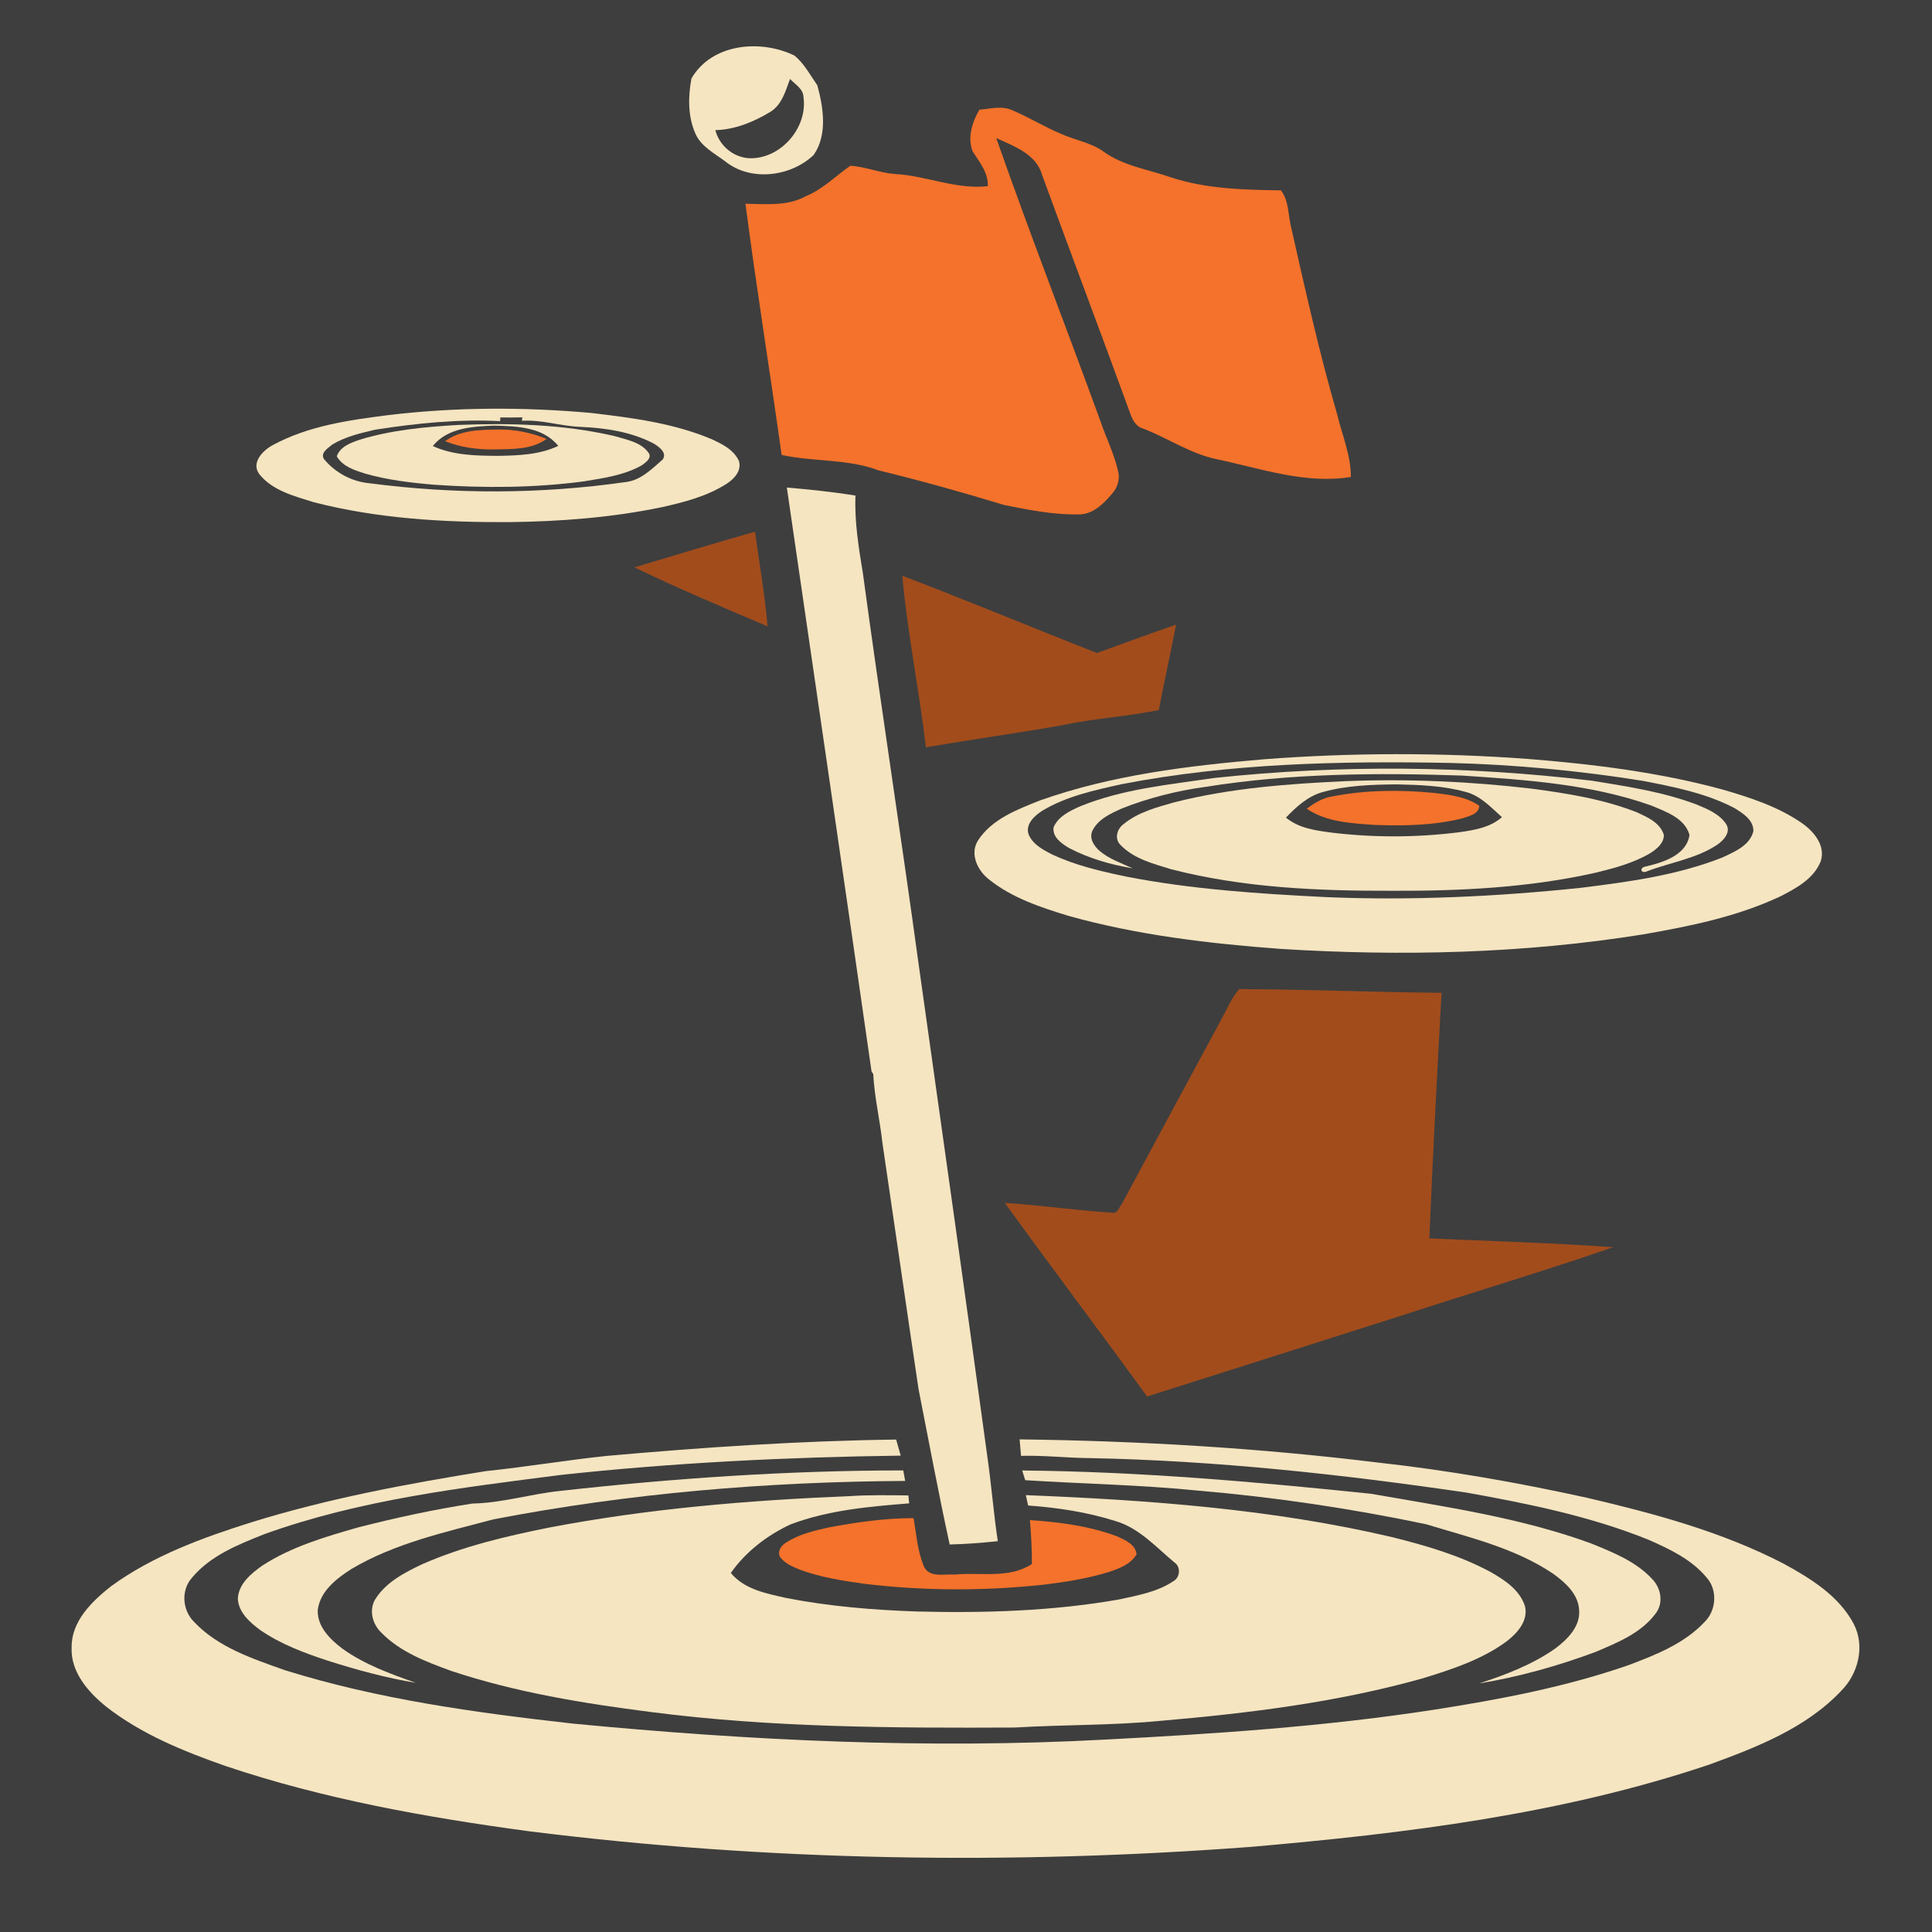
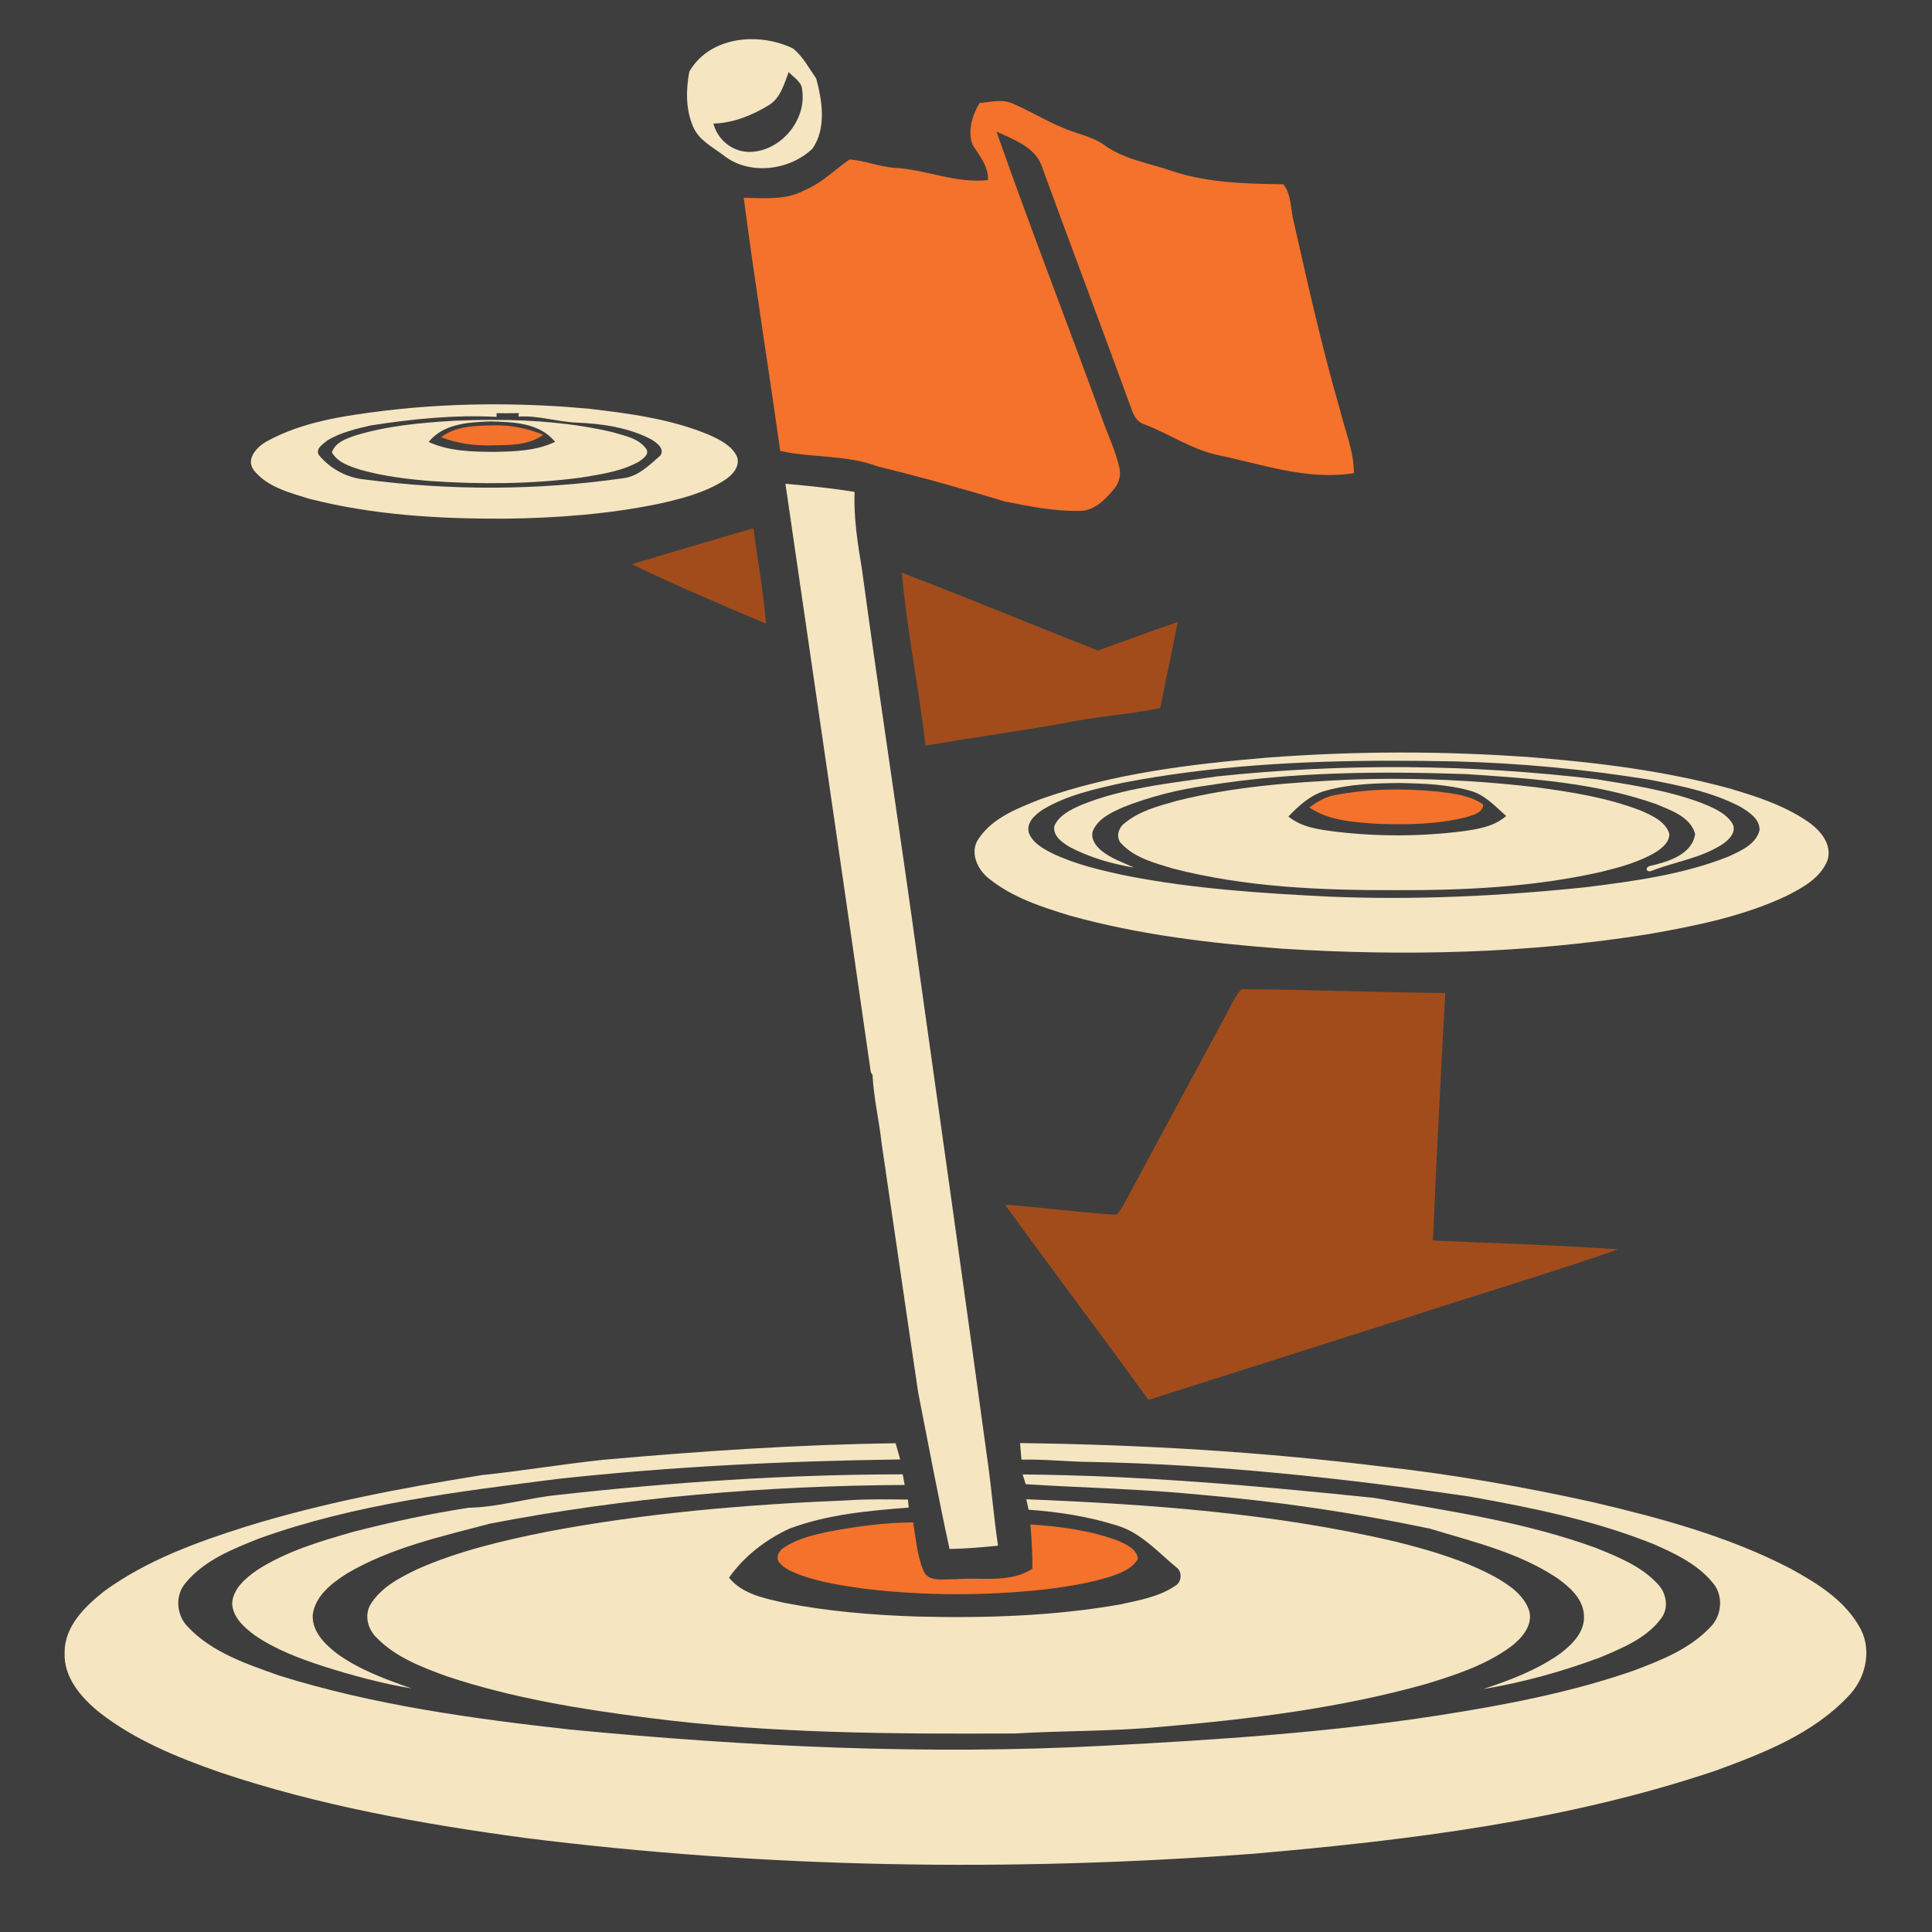
- <svg xmlns="http://www.w3.org/2000/svg" width="516pt" height="516pt" viewBox="0 0 516 516" version="1.1">
-   <path fill="#3e3e3e" opacity="1.00" d=" M 0.00 0.00 L 516.00 0.00 L 516.00 516.00 L 0.00 516.00 L 0.00 0.00 Z" />
-   <path fill="#f5e5c1" opacity="1.00" d=" M 184.67 20.97 C 190.10 11.57 203.14 10.44 212.18 14.84 C 214.80 16.98 216.39 20.06 218.30 22.80 C 219.91 28.73 221.06 36.04 217.31 41.39 C 211.24 47.19 200.59 48.56 193.81 43.19 C 190.87 40.95 187.16 39.15 185.67 35.55 C 183.69 30.99 183.77 25.77 184.67 20.97 Z" />
-   <path fill="#3e3e3e" opacity="1.00" d=" M 211.00 21.09 C 212.36 22.54 214.55 23.72 214.60 25.95 C 215.76 34.19 208.41 42.59 200.05 42.26 C 195.75 41.98 192.15 38.89 191.05 34.76 C 196.30 34.62 201.31 32.57 205.75 29.87 C 208.85 27.97 209.81 24.27 211.00 21.09 Z" />
-   <path fill="#f4722b" opacity="1.00" d=" M 261.57 29.31 C 264.52 29.05 267.66 28.15 270.47 29.49 C 274.90 31.38 279.01 33.93 283.46 35.78 C 287.13 37.44 291.26 38.05 294.61 40.40 C 299.90 44.29 306.55 45.21 312.61 47.33 C 322.12 50.48 332.20 50.70 342.11 50.84 C 344.34 53.68 343.99 57.67 344.91 61.03 C 348.66 77.63 352.37 94.25 357.11 110.60 C 358.44 116.17 360.81 121.57 360.79 127.39 C 348.60 129.36 336.80 125.13 325.04 122.66 C 317.97 121.22 311.98 117.03 305.33 114.48 C 303.29 113.92 302.39 111.98 301.76 110.15 C 294.05 88.97 286.06 67.89 278.32 46.71 C 276.76 41.15 270.82 39.04 266.08 36.88 C 274.95 62.17 284.69 87.17 293.86 112.36 C 295.41 116.92 297.62 121.29 298.66 126.01 C 299.16 128.15 298.40 130.34 296.95 131.93 C 294.71 134.60 291.81 137.44 288.08 137.39 C 281.37 137.51 274.73 136.19 268.19 134.87 C 257.09 131.50 245.92 128.37 234.66 125.63 C 226.38 122.49 217.32 123.39 208.76 121.50 C 205.63 99.13 202.01 76.82 199.10 54.42 C 204.51 54.48 210.28 55.13 215.21 52.41 C 219.73 50.56 223.17 47.02 227.10 44.27 C 231.11 44.50 234.89 46.16 238.90 46.47 C 247.33 46.87 255.28 50.69 263.83 49.72 C 263.96 46.05 261.60 43.31 259.76 40.42 C 258.35 36.68 259.65 32.61 261.57 29.31 Z" />
-   <path fill="#f5e5c1" opacity="1.00" d=" M 103.60 110.88 C 121.62 108.71 139.87 108.67 157.95 110.30 C 168.78 111.58 179.79 112.99 189.93 117.24 C 192.80 118.54 195.97 120.09 197.35 123.11 C 198.15 125.67 196.10 127.89 194.13 129.17 C 188.85 132.56 182.67 134.15 176.62 135.49 C 163.28 138.25 149.63 139.28 136.03 139.45 C 118.52 139.54 100.83 138.51 83.82 134.14 C 78.65 132.51 72.75 131.06 69.24 126.61 C 66.98 123.54 70.26 120.25 72.89 118.86 C 82.30 113.75 93.12 112.21 103.60 110.88 Z" />
-   <path fill="#3e3e3e" opacity="1.00" d=" M 100.23 114.76 C 111.25 113.04 122.43 111.90 133.60 112.48 L 133.61 111.50 C 135.57 111.52 137.53 111.51 139.50 111.47 L 139.40 112.39 C 144.66 112.03 149.69 113.81 154.90 114.00 C 161.64 114.29 168.55 115.29 174.59 118.46 C 175.97 119.30 178.24 120.87 177.00 122.72 C 174.08 125.26 171.08 128.35 167.02 128.76 C 144.41 131.99 121.36 132.04 98.72 129.07 C 93.97 128.65 89.51 126.25 86.50 122.57 C 85.51 120.88 87.67 119.65 88.77 118.71 C 92.26 116.61 96.30 115.67 100.23 114.76 Z" />
-   <path fill="#f5e5c1" opacity="1.00" d=" M 122.43 113.49 C 136.37 112.95 150.49 113.30 164.13 116.47 C 167.37 117.45 171.32 118.08 173.34 121.10 C 174.04 122.51 172.39 123.51 171.47 124.24 C 166.73 126.95 161.21 127.69 155.91 128.57 C 142.70 130.32 129.31 130.38 116.03 129.47 C 109.81 128.95 103.57 128.21 97.55 126.50 C 94.73 125.60 91.52 124.62 89.95 121.88 C 90.84 119.26 93.68 118.28 96.04 117.45 C 104.59 114.83 113.55 114.01 122.43 113.49 Z" />
-   <path fill="#3e3e3e" opacity="1.00" d=" M 115.59 119.13 C 119.55 114.22 126.22 113.91 132.01 113.67 C 138.01 113.85 144.98 113.99 149.10 119.09 C 144.07 121.48 138.41 121.66 132.96 121.75 C 127.10 121.72 121.02 121.61 115.59 119.13 Z" />
-   <path fill="#f4722b" opacity="1.00" d=" M 118.88 117.84 C 122.93 114.83 128.20 114.80 133.03 114.72 C 137.48 114.64 141.88 115.55 145.99 117.23 C 141.91 120.16 136.71 119.93 131.93 120.03 C 127.48 120.11 123.03 119.48 118.88 117.84 Z" />
-   <path fill="#f5e5c1" opacity="1.00" d=" M 210.15 130.21 C 216.28 130.74 222.40 131.37 228.48 132.36 C 228.20 139.32 229.33 146.19 230.45 153.03 C 235.19 188.01 240.61 222.90 245.40 257.88 C 251.59 301.90 257.83 345.92 263.83 389.96 C 264.84 397.16 265.40 404.42 266.49 411.62 C 262.22 412.06 257.94 412.41 253.64 412.50 C 250.63 398.73 248.06 384.87 245.33 371.04 C 242.05 349.06 238.91 327.05 235.65 305.06 C 234.99 298.97 233.53 292.99 233.23 286.87 L 232.77 286.14 C 225.32 234.15 217.71 182.18 210.15 130.21 Z" />
-   <path fill="#a24c1c" opacity="1.00" d=" M 169.45 151.53 C 180.17 148.30 190.89 145.09 201.65 142.00 C 202.79 150.42 204.29 158.80 205.00 167.28 C 193.07 162.22 181.11 157.17 169.45 151.53 Z" />
-   <path fill="#a24c1c" opacity="1.00" d=" M 240.99 153.77 C 258.41 160.41 275.61 167.60 292.97 174.40 C 300.01 171.88 307.03 169.26 314.10 166.83 C 312.63 174.44 310.97 182.02 309.49 189.64 C 300.87 191.40 292.05 191.88 283.44 193.74 C 271.42 195.86 259.32 197.53 247.29 199.59 C 245.50 184.28 242.36 169.14 240.99 153.77 Z" />
-   <path fill="#f5e5c1" opacity="1.00" d=" M 337.55 202.79 C 360.99 201.00 384.58 200.97 408.02 202.69 C 425.56 204.09 443.13 206.26 460.14 210.89 C 467.44 213.02 474.84 215.42 481.16 219.77 C 484.40 222.00 487.63 225.78 486.29 230.01 C 484.44 234.72 479.67 237.28 475.40 239.45 C 463.90 244.85 451.33 247.38 438.90 249.55 C 406.90 254.69 374.30 255.45 341.99 253.43 C 322.99 252.02 303.94 249.78 285.54 244.66 C 278.03 242.37 270.29 239.84 264.09 234.84 C 261.03 232.45 258.88 227.91 261.30 224.33 C 265.03 218.69 271.75 216.18 277.77 213.78 C 296.96 206.97 317.37 204.52 337.55 202.79 Z" />
-   <path fill="#3e3e3e" opacity="1.00" d=" M 387.45 203.77 C 404.67 204.21 421.86 205.84 438.87 208.57 C 447.17 210.19 455.66 211.85 463.21 215.81 C 465.47 217.18 468.39 219.02 468.29 222.01 C 467.34 225.83 463.24 227.50 460.01 229.02 C 447.96 233.78 434.99 235.53 422.21 237.12 C 399.54 239.49 376.71 240.56 353.93 239.59 C 336.17 238.70 318.36 237.54 300.88 234.14 C 294.06 232.71 287.19 231.15 280.87 228.14 C 278.50 226.93 275.88 225.52 274.76 222.95 C 273.73 220.17 276.29 217.87 278.39 216.52 C 284.83 212.65 292.31 211.06 299.56 209.44 C 328.48 203.84 358.08 203.20 387.45 203.77 Z" />
-   <path fill="#f5e5c1" opacity="1.00" d=" M 324.50 207.76 C 357.93 204.21 391.77 204.51 425.14 208.51 C 434.59 210.04 444.15 211.48 453.15 214.88 C 456.05 216.09 459.25 217.39 461.05 220.14 C 462.36 222.29 460.32 224.46 458.63 225.62 C 452.96 229.39 446.04 230.32 439.79 232.75 C 438.36 233.36 437.76 231.94 439.26 231.49 C 443.95 230.41 450.46 228.51 451.23 222.97 C 449.93 218.44 444.87 216.78 440.97 215.12 C 424.80 209.40 407.46 208.27 390.48 207.14 C 367.62 206.36 344.59 206.53 321.95 210.16 C 314.36 211.19 306.87 213.08 299.74 215.88 C 296.65 217.25 293.15 218.82 291.67 222.07 C 290.92 224.08 292.26 226.04 293.73 227.30 C 296.29 229.46 299.53 230.53 302.53 231.92 C 296.68 230.95 290.88 229.28 285.60 226.53 C 283.60 225.35 281.00 223.61 281.40 220.93 C 282.66 218.03 285.71 216.59 288.42 215.38 C 299.90 210.69 312.35 209.55 324.50 207.76 Z" />
-   <path fill="#f5e5c1" opacity="1.00" d=" M 359.46 208.63 C 376.01 207.98 392.60 208.70 409.05 210.63 C 418.54 211.90 428.13 213.40 437.09 216.92 C 439.93 218.21 443.34 219.69 444.37 222.93 C 444.48 225.14 442.53 226.70 440.86 227.80 C 436.35 230.50 431.19 231.85 426.13 233.09 C 408.38 237.08 390.11 237.98 371.97 237.91 C 352.15 237.97 332.11 237.13 312.83 232.17 C 308.05 230.70 302.79 229.38 299.24 225.64 C 297.56 224.00 298.36 221.34 300.09 220.10 C 303.94 216.93 308.90 215.62 313.61 214.29 C 328.58 210.48 344.07 209.33 359.46 208.63 Z" />
-   <path fill="#3e3e3e" opacity="1.00" d=" M 353.37 211.52 C 359.75 209.75 366.44 209.56 373.02 209.49 C 379.18 209.62 385.44 209.84 391.42 211.50 C 395.38 212.49 398.20 215.64 401.14 218.25 C 397.95 221.06 393.65 221.72 389.60 222.29 C 378.43 223.69 367.09 223.74 355.92 222.41 C 351.57 221.84 346.94 221.27 343.45 218.37 C 346.24 215.46 349.36 212.58 353.37 211.52 Z" />
-   <path fill="#f4722b" opacity="1.00" d=" M 355.67 212.74 C 364.63 210.97 373.88 210.89 382.96 211.77 C 387.12 212.28 391.55 212.75 395.09 215.21 C 394.94 217.54 392.25 217.96 390.48 218.59 C 382.85 220.47 374.90 220.61 367.09 220.32 C 360.90 219.88 354.31 219.58 348.99 215.99 C 350.99 214.51 353.16 213.16 355.67 212.74 Z" />
-   <path fill="#a24c1c" opacity="1.00" d=" M 326.20 272.25 C 327.72 269.53 328.87 266.53 330.96 264.17 C 348.97 264.24 366.99 265.00 385.01 265.16 C 383.81 287.02 382.67 308.88 381.75 330.75 C 398.12 331.49 414.51 331.93 430.86 333.10 C 412.15 339.58 393.15 345.21 374.32 351.37 C 351.68 358.60 329.01 365.78 306.36 372.98 C 293.80 355.67 280.90 338.60 268.37 321.28 C 277.95 321.87 287.46 323.30 297.03 323.88 C 298.48 324.27 298.85 322.42 299.59 321.61 C 308.42 305.14 317.34 288.71 326.20 272.25 Z" />
-   <path fill="#f5e5c1" opacity="1.00" d=" M 161.99 388.85 C 187.72 386.56 213.52 384.81 239.35 384.48 C 239.75 385.90 240.15 387.33 240.56 388.77 C 210.27 389.17 179.97 390.65 149.84 393.92 C 123.14 397.35 96.10 400.55 70.64 409.73 C 63.65 412.51 56.19 415.46 51.26 421.40 C 48.30 424.72 48.69 430.05 51.80 433.14 C 58.22 439.98 67.49 443.01 76.10 446.08 C 101.05 453.87 127.08 457.43 152.99 460.34 C 200.15 464.87 247.62 467.17 294.96 464.62 C 324.42 463.09 353.91 461.13 383.09 456.62 C 400.58 453.89 418.09 450.58 434.85 444.76 C 442.14 442.02 449.77 439.03 455.22 433.24 C 458.41 430.16 458.80 424.63 455.78 421.31 C 451.80 416.51 446.00 413.76 440.41 411.29 C 424.76 404.95 408.11 401.59 391.55 398.62 C 358.22 393.75 324.67 390.08 290.97 389.43 C 284.87 389.38 278.80 388.66 272.70 388.83 C 272.57 387.36 272.44 385.89 272.32 384.43 C 304.29 384.83 336.27 386.72 368.01 390.62 C 386.77 392.69 405.40 395.96 423.83 400.02 C 441.82 404.23 459.89 409.09 476.38 417.63 C 483.63 421.59 491.20 426.26 495.15 433.82 C 498.14 439.72 496.30 447.06 491.72 451.62 C 482.33 461.56 469.16 466.67 456.57 471.27 C 417.07 484.58 375.39 489.68 334.04 493.27 C 269.83 498.10 205.10 497.11 141.18 489.08 C 113.80 485.38 86.42 480.49 60.19 471.65 C 48.96 467.72 37.70 463.14 28.27 455.75 C 23.52 451.88 18.84 446.54 19.13 440.02 C 19.03 433.00 24.54 427.71 29.64 423.67 C 40.85 415.50 54.07 410.70 67.19 406.56 C 87.63 400.23 108.71 396.29 129.80 392.90 C 140.56 391.79 151.23 389.98 161.99 388.85 Z" />
-   <path fill="#f5e5c1" opacity="1.00" d=" M 149.48 398.21 C 179.95 394.81 210.59 392.72 241.24 392.72 C 241.41 393.65 241.58 394.59 241.75 395.53 C 204.92 395.73 168.02 398.81 131.83 405.78 C 118.92 409.21 105.56 412.13 93.94 419.00 C 89.93 421.55 85.52 424.91 84.87 429.97 C 84.67 434.46 88.20 437.87 91.51 440.37 C 97.41 444.58 104.30 447.08 111.09 449.46 C 103.11 448.13 95.28 446.00 87.58 443.55 C 81.30 441.49 75.00 439.14 69.53 435.38 C 66.77 433.33 63.74 430.70 63.52 427.02 C 63.69 423.03 67.08 420.24 70.10 418.11 C 77.86 413.09 86.84 410.46 95.64 407.94 C 105.71 405.36 115.89 403.16 126.16 401.57 C 134.06 401.42 141.66 399.03 149.48 398.21 Z" />
-   <path fill="#f5e5c1" opacity="1.00" d=" M 273.01 392.74 C 304.14 393.02 335.22 395.74 366.17 398.96 C 385.95 402.44 406.03 405.30 424.98 412.23 C 430.78 414.60 436.91 417.02 441.26 421.72 C 443.66 424.16 444.37 428.23 442.13 431.02 C 438.22 436.23 431.90 438.75 426.09 441.22 C 416.03 444.97 405.62 447.87 395.02 449.62 C 402.10 447.32 409.20 444.61 415.33 440.32 C 418.61 437.86 422.14 434.42 421.75 429.96 C 421.51 425.69 417.99 422.59 414.75 420.27 C 404.58 413.44 392.49 410.63 380.94 407.11 C 360.85 402.89 340.51 399.87 320.05 398.12 C 304.68 396.57 289.22 396.31 273.82 395.33 C 273.62 394.68 273.21 393.39 273.01 392.74 Z" />
-   <path fill="#f5e5c1" opacity="1.00" d=" M 226.72 399.60 C 232.01 399.23 237.31 399.35 242.61 399.40 C 242.67 399.93 242.77 400.99 242.83 401.52 C 232.14 402.37 221.24 403.32 211.13 407.14 C 204.89 410.05 199.17 414.43 195.19 420.11 C 198.82 424.51 204.68 425.59 209.94 426.78 C 221.47 429.04 233.23 430.00 244.96 430.40 C 262.95 430.85 281.05 430.31 298.81 427.20 C 303.79 426.10 309.05 425.21 313.36 422.32 C 315.18 421.36 315.43 418.50 313.71 417.33 C 308.76 413.23 304.25 408.08 297.87 406.23 C 290.33 403.85 282.46 402.66 274.59 402.09 C 274.39 401.16 274.18 400.24 273.98 399.32 C 306.82 400.64 339.82 403.02 371.90 410.56 C 380.87 412.81 389.88 415.42 398.07 419.83 C 401.83 421.96 405.88 424.62 407.28 428.95 C 408.25 432.81 405.27 436.17 402.44 438.34 C 395.77 443.26 387.75 445.87 379.92 448.27 C 357.13 454.67 333.52 457.57 309.99 459.60 C 297.03 460.86 284.00 460.61 271.02 461.39 C 238.60 461.54 206.07 461.42 173.86 457.25 C 155.82 454.94 137.74 452.01 120.45 446.25 C 113.84 443.84 106.92 441.23 101.90 436.10 C 99.52 433.89 98.47 430.12 100.18 427.21 C 102.99 422.61 108.01 420.04 112.72 417.79 C 123.54 413.02 135.12 410.30 146.68 407.98 C 173.06 402.94 199.90 400.69 226.72 399.60 Z" />
-   <path fill="#f4722b" opacity="1.00" d=" M 221.54 407.91 C 228.94 406.53 236.45 405.47 244.00 405.46 C 244.72 409.71 245.04 414.14 246.68 418.17 C 248.01 421.54 252.21 420.33 255.01 420.53 C 261.86 419.87 269.49 421.72 275.60 417.72 C 275.62 413.80 275.40 409.89 275.07 405.99 C 282.97 406.53 290.98 407.55 298.43 410.36 C 300.51 411.33 303.31 412.50 303.55 415.13 C 301.98 417.81 298.89 418.94 296.09 419.87 C 290.59 421.55 284.88 422.48 279.18 423.19 C 263.18 424.94 246.98 424.93 231.00 423.02 C 225.16 422.21 219.27 421.30 213.71 419.26 C 211.71 418.43 209.47 417.57 208.24 415.67 C 207.65 414.16 208.71 412.72 209.96 411.99 C 213.43 409.73 217.54 408.78 221.54 407.91 Z" />
+ <svg xmlns="http://www.w3.org/2000/svg" width="1280" height="1280" viewBox="0 0 1024 1024" version="1.1" id="svg2">
+   <defs id="defs54" />
+   <path d="m 0,0 1024,0 0,1024 L 0,1024 0,0 z" id="path4" style="fill:#3e3e3e" />
+   <path d="m 397.85,20.75 c -13.009,0.166 -25.712,5.45 -32.5,17.2 -1.8,9.6 -1.96,20.03 2,29.15 2.98,7.2 10.37,10.82 16.25,15.3 13.56,10.74 34.86,8 47,-3.6 7.5,-10.7 5.22,-25.34 2,-37.2 -3.82,-5.48 -7.01,-11.62 -12.25,-15.9 -6.78,-3.3 -14.694,-5.05 -22.5,-4.95 z M 418,38.2 c 2.72,2.9 7.1,5.24 7.2,9.7 2.32,16.48 -12.38,33.26 -29.1,32.6 -8.6,-0.56 -15.8,-6.74 -18,-15 10.5,-0.28 20.52,-4.35 29.4,-9.75 6.2,-3.8 8.12,-11.19 10.5,-17.55 z" id="path6" style="fill:#f5e5c1" />
+   <path d="m 519.14,54.62 c 5.9,-0.52 12.18,-2.32 17.8,0.36 8.86,3.78 17.08,8.88 25.98,12.58 7.34,3.32 15.6,4.54 22.3,9.24 10.58,7.78 23.88,9.62 36,13.86 19.02,6.3 39.18,6.74 59,7.02 4.46,5.68 3.76,13.66 5.6,20.38 7.5,33.2 14.92,66.44 24.4,99.14 2.66,11.14 7.4,21.94 7.36,33.58 -24.38,3.94 -47.98,-4.52 -71.5,-9.46 -14.14,-2.88 -26.12,-11.26 -39.42,-16.36 -4.08,-1.12 -5.88,-5 -7.14,-8.66 -15.42,-42.36 -31.4,-84.52 -46.88,-126.88 -3.12,-11.12 -15,-15.34 -24.48,-19.66 17.74,50.58 37.22,100.58 55.56,150.96 3.1,9.12 7.52,17.86 9.6,27.3 1,4.28 -0.52,8.66 -3.42,11.84 -4.48,5.34 -10.28,11.02 -17.74,10.92 -13.42,0.24 -26.7,-2.4 -39.78,-5.04 -22.2,-6.74 -44.54,-13 -67.06,-18.48 -16.56,-6.28 -34.68,-4.48 -51.8,-8.26 -6.26,-44.74 -13.5,-89.36 -19.32,-134.16 10.82,0.12 22.36,1.42 32.22,-4.02 9.04,-3.7 15.92,-10.78 23.78,-16.28 8.02,0.46 15.58,3.78 23.6,4.4 16.86,0.8 32.76,8.44 49.86,6.5 0.26,-7.34 -4.46,-12.82 -8.14,-18.6 -2.82,-7.48 -0.22,-15.62 3.62,-22.22 z" id="path10" style="fill:#f4722b" />
+   <path d="m 264.3,214.3 c -20.421,-0.091 -40.828,1.009 -61.1,3.45 -20.96,2.66 -42.58,5.73 -61.4,15.95 -5.26,2.78 -11.82,9.36 -7.3,15.5 7.02,8.9 18.81,11.84 29.15,15.1 34.02,8.74 69.38,10.78 104.4,10.6 27.2,-0.34 54.52,-2.38 81.2,-7.9 12.1,-2.68 24.44,-5.87 35,-12.65 3.94,-2.56 8.05,-7.03 6.45,-12.15 -2.76,-6.04 -9.11,-9.1 -14.85,-11.7 -20.28,-8.5 -42.29,-11.34 -63.95,-13.9 -15.82,-1.426 -31.717,-2.229 -47.6,-2.3 z m 10.7,4.65 -0.2,1.85 c 10.52,-0.72 20.58,2.82 31,3.2 13.48,0.58 27.32,2.56 39.4,8.9 2.76,1.68 7.28,4.85 4.8,8.55 -5.84,5.08 -11.83,11.23 -19.95,12.05 -45.22,6.46 -91.32,6.59 -136.6,0.65 -9.5,-0.84 -18.43,-5.64 -24.45,-13 -1.98,-3.38 2.35,-5.87 4.55,-7.75 6.98,-4.2 15.04,-6.08 22.9,-7.9 22.04,-3.44 44.41,-5.71 66.75,-4.55 l 0,-1.95 c 3.92,0.04 7.86,0.03 11.8,-0.05 z" id="path12" style="fill:#f5e5c1" />
+   <path d="m 261.8,222.55 c -6.994,-0.013 -13.98,0.18 -20.95,0.45 -17.76,1.04 -35.65,2.66 -52.75,7.9 -4.72,1.66 -10.42,3.61 -12.2,8.85 3.14,5.48 9.56,7.45 15.2,9.25 12.04,3.42 24.51,4.91 36.95,5.95 26.56,1.82 53.33,1.7 79.75,-1.8 10.6,-1.76 21.67,-3.23 31.15,-8.65 1.84,-1.46 5.15,-3.48 3.75,-6.3 -4.04,-6.04 -11.97,-7.29 -18.45,-9.25 -20.46,-4.755 -41.467,-6.362 -62.45,-6.4 z m -1.8,0.8 c 12,0.36 25.96,0.65 34.2,10.85 -10.06,4.78 -21.4,5.12 -32.3,5.3 -11.72,-0.06 -23.84,-0.29 -34.7,-5.25 7.92,-9.82 21.22,-10.42 32.8,-10.9 z" id="path16" style="fill:#f5e5c1" />
+   <path d="m 233.76,231.68 c 8.1,-6.02 18.64,-6.08 28.3,-6.24 8.9,-0.16 17.7,1.66 25.92,5.02 -8.16,5.86 -18.56,5.4 -28.12,5.6 -8.9,0.16 -17.8,-1.1 -26.1,-4.38 z" id="path20" style="fill:#f4722b" />
+   <path d="m 416.3,256.42 c 12.26,1.06 24.5,2.32 36.66,4.3 -0.56,13.92 1.7,27.66 3.94,41.34 9.48,69.96 20.32,139.74 29.9,209.7 12.38,88.04 24.86,176.08 36.86,264.16 2.02,14.4 3.14,28.92 5.32,43.32 -8.54,0.88 -17.1,1.58 -25.7,1.76 -6.02,-27.54 -11.16,-55.26 -16.62,-82.92 -6.56,-43.96 -12.84,-87.98 -19.36,-131.96 -1.32,-12.18 -4.24,-24.14 -4.84,-36.38 l -0.92,-1.46 C 446.64,464.3 431.42,360.36 416.3,256.42 z" id="path22" style="fill:#f5e5c1" />
+   <path d="m 334.9,299.06 c 21.44,-6.46 42.88,-12.88 64.4,-19.06 2.28,16.84 5.28,33.6 6.7,50.56 -23.86,-10.12 -47.78,-20.22 -71.1,-31.5 z" id="path24" style="fill:#a24c1c" />
+   <path d="m 477.98,303.54 c 34.84,13.28 69.24,27.66 103.96,41.26 14.08,-5.04 28.12,-10.28 42.26,-15.14 -2.94,15.22 -6.26,30.38 -9.22,45.62 -17.24,3.52 -34.88,4.48 -52.1,8.2 -24.04,4.24 -48.24,7.58 -72.3,11.7 -3.58,-30.62 -9.86,-60.9 -12.6,-91.64 z" id="path26" style="fill:#a24c1c" />
+   <path d="m 741.55,398.85 c -23.515,0.033 -47.01,0.96 -70.45,2.75 -40.36,3.46 -81.17,8.33 -119.55,21.95 -12.04,4.8 -25.49,9.82 -32.95,21.1 -4.84,7.16 -0.52,16.27 5.6,21.05 12.4,10 27.88,15.02 42.9,19.6 36.8,10.24 74.9,14.73 112.9,17.55 64.62,4.04 129.8,2.53 193.8,-7.75 24.86,-4.34 50,-9.4 73,-20.2 8.54,-4.34 18.1,-9.48 21.8,-18.9 2.68,-8.46 -3.82,-15.99 -10.3,-20.45 -12.64,-8.7 -27.4,-13.49 -42,-17.75 -34.02,-9.26 -69.17,-13.6 -104.25,-16.4 -23.44,-1.72 -46.985,-2.583 -70.5,-2.55 z m -3.75,4.35 c 11.034,-0.006 22.086,0.136 33.1,0.35 34.44,0.88 68.83,4.14 102.85,9.6 16.6,3.24 33.55,6.53 48.65,14.45 4.52,2.74 10.4,6.42 10.2,12.4 -1.9,7.64 -10.14,11.01 -16.6,14.05 -24.1,9.52 -50.04,13.02 -75.6,16.2 -45.34,4.74 -90.99,6.89 -136.55,4.95 -35.52,-1.78 -71.14,-4.1 -106.1,-10.9 -13.64,-2.86 -27.36,-5.98 -40,-12 -4.74,-2.42 -10.01,-5.26 -12.25,-10.4 -2.06,-5.56 3.1,-10.15 7.3,-12.85 12.88,-7.74 27.8,-10.91 42.3,-14.15 46.995,-9.1 94.886,-11.675 142.7,-11.7 z" id="path28" style="fill:#f5e5c1" />
+   <path d="m 645,411.52 c 66.86,-7.1 134.54,-6.5 201.28,1.5 18.9,3.06 38.02,5.94 56.02,12.74 5.8,2.42 12.2,5.02 15.8,10.52 2.62,4.3 -1.46,8.64 -4.84,10.96 -11.34,7.54 -25.18,9.4 -37.68,14.26 -2.86,1.22 -4.06,-1.62 -1.06,-2.52 9.38,-2.16 22.4,-5.96 23.94,-17.04 -2.6,-9.06 -12.72,-12.38 -20.52,-15.7 -32.34,-11.44 -67.02,-13.7 -100.98,-15.96 -45.72,-1.56 -91.78,-1.22 -137.06,6.04 -15.18,2.06 -30.16,5.84 -44.42,11.44 -6.18,2.74 -13.18,5.88 -16.14,12.38 -1.5,4.02 1.18,7.94 4.12,10.46 5.12,4.32 11.6,6.46 17.6,9.24 -11.7,-1.94 -23.3,-5.28 -33.86,-10.78 -4,-2.36 -9.2,-5.84 -8.4,-11.2 2.52,-5.8 8.62,-8.68 14.04,-11.1 22.96,-9.38 47.86,-11.66 72.16,-15.24 z" id="path32" style="fill:#f5e5c1" />
+   <path d="m 739.75,412.8 c -8.279,-0.013 -16.575,0.125 -24.85,0.45 -30.78,1.4 -61.76,3.73 -91.7,11.35 -9.42,2.66 -19.3,5.26 -27,11.6 -3.46,2.48 -5.06,7.82 -1.7,11.1 7.1,7.48 17.59,10.11 27.15,13.05 38.56,9.92 78.66,11.57 118.3,11.45 36.28,0.14 72.8,-1.62 108.3,-9.6 10.12,-2.48 20.43,-5.2 29.45,-10.6 3.34,-2.2 7.27,-5.33 7.05,-9.75 -2.06,-6.48 -8.87,-9.42 -14.55,-12 -17.92,-7.04 -37.12,-10.06 -56.1,-12.6 -24.675,-2.895 -49.512,-4.412 -74.35,-4.45 z m 2.3,2.2 c 12.32,0.26 24.84,0.68 36.8,4 7.92,1.98 13.57,8.28 19.45,13.5 -6.38,5.62 -15,6.96 -23.1,8.1 -22.34,2.8 -45.01,2.86 -67.35,0.2 -8.7,-1.14 -17.97,-2.25 -24.95,-8.05 5.58,-5.82 11.83,-11.58 19.85,-13.7 12.76,-3.54 26.14,-3.91 39.3,-4.05 z" id="path34" style="fill:#f5e5c1" />
+   <path d="m 707.34,421.48 c 17.92,-3.54 36.42,-3.7 54.58,-1.94 8.32,1.02 17.18,1.96 24.26,6.88 -0.3,4.66 -5.68,5.5 -9.22,6.76 -15.26,3.76 -31.16,4.04 -46.78,3.46 -12.38,-0.88 -25.56,-1.48 -36.2,-8.66 4,-2.96 8.34,-5.66 13.36,-6.5 z" id="path38" style="fill:#f4722b" />
+   <path d="m 648.4,540.5 c 3.04,-5.44 5.34,-11.44 9.52,-16.16 36.02,0.14 72.06,1.66 108.1,1.98 -2.4,43.72 -4.68,87.44 -6.52,131.18 32.74,1.48 65.52,2.36 98.22,4.7 -37.42,12.96 -75.42,24.22 -113.08,36.54 -45.28,14.46 -90.62,28.82 -135.92,43.22 -25.12,-34.62 -50.92,-68.76 -75.98,-103.4 19.16,1.18 38.18,4.04 57.32,5.2 2.9,0.78 3.64,-2.92 5.12,-4.54 17.66,-32.94 35.5,-65.8 53.22,-98.72 z" id="path40" style="fill:#a24c1c" />
+   <path d="m 319.98,773.7 c 51.46,-4.58 103.06,-8.08 154.72,-8.74 0.8,2.84 1.6,5.7 2.42,8.58 -60.58,0.8 -121.18,3.76 -181.44,10.3 -53.4,6.86 -107.48,13.26 -158.4,31.62 -13.98,5.56 -28.9,11.46 -38.76,23.34 -5.92,6.64 -5.14,17.3 1.08,23.48 12.84,13.68 31.38,19.74 48.6,25.88 49.9,15.58 101.96,22.7 153.78,28.52 94.32,9.06 189.26,13.66 283.94,8.56 58.92,-3.06 117.9,-6.98 176.26,-16 34.98,-5.46 70,-12.08 103.52,-23.72 14.58,-5.48 29.84,-11.46 40.74,-23.04 6.38,-6.16 7.16,-17.22 1.12,-23.86 -7.96,-9.6 -19.56,-15.1 -30.74,-20.04 -31.3,-12.68 -64.6,-19.4 -97.72,-25.34 -66.66,-9.74 -133.76,-17.08 -201.16,-18.38 -12.2,-0.1 -24.34,-1.54 -36.54,-1.2 -0.26,-2.94 -0.52,-5.88 -0.76,-8.8 63.94,0.8 127.9,4.58 191.38,12.38 37.52,4.14 74.78,10.68 111.64,18.8 35.98,8.42 72.12,18.14 105.1,35.22 14.5,7.92 29.64,17.26 37.54,32.38 5.98,11.8 2.3,26.48 -6.86,35.6 -18.78,19.88 -45.12,30.1 -70.3,39.3 -79,26.62 -162.36,36.82 -245.06,44 C 535.66,992.2 406.2,990.22 278.36,974.16 223.6,966.76 168.84,956.98 116.38,939.3 93.92,931.44 71.4,922.28 52.54,907.5 43.04,899.76 33.68,889.08 34.26,876.04 34.06,862 45.08,851.42 55.28,843.34 77.7,827 104.14,817.4 130.38,809.12 c 40.88,-12.66 83.04,-20.54 125.22,-27.32 21.52,-2.22 42.86,-5.84 64.38,-8.1 z" id="path42" style="fill:#f5e5c1" />
+   <path d="m 294.96,792.42 c 60.94,-6.8 122.22,-10.98 183.52,-10.98 0.34,1.86 0.68,3.74 1.02,5.62 -73.66,0.4 -147.46,6.56 -219.84,20.5 -25.82,6.86 -52.54,12.7 -75.78,26.44 -8.02,5.1 -16.84,11.82 -18.14,21.94 -0.4,8.98 6.66,15.8 13.28,20.8 11.8,8.42 25.58,13.42 39.16,18.18 -15.96,-2.66 -31.62,-6.92 -47.02,-11.82 -12.56,-4.12 -25.16,-8.82 -36.1,-16.34 -5.52,-4.1 -11.58,-9.36 -12.02,-16.72 0.34,-7.98 7.12,-13.56 13.16,-17.82 15.52,-10.04 33.48,-15.3 51.08,-20.34 20.14,-5.16 40.5,-9.56 61.04,-12.74 15.8,-0.3 31,-5.08 46.64,-6.72 z" id="path44" style="fill:#f5e5c1" />
+   <path d="m 542.02,781.48 c 62.26,0.56 124.42,6 186.32,12.44 39.56,6.96 79.72,12.68 117.62,26.54 11.6,4.74 23.86,9.58 32.56,18.98 4.8,4.88 6.22,13.02 1.74,18.6 -7.82,10.42 -20.46,15.46 -32.08,20.4 -20.12,7.5 -40.94,13.3 -62.14,16.8 14.16,-4.6 28.36,-10.02 40.62,-18.6 6.56,-4.92 13.62,-11.8 12.84,-20.72 -0.48,-8.54 -7.52,-14.74 -14,-19.38 -20.34,-13.66 -44.52,-19.28 -67.62,-26.32 -40.18,-8.44 -80.86,-14.48 -121.78,-17.98 -30.74,-3.1 -61.66,-3.62 -92.46,-5.58 -0.4,-1.3 -1.22,-3.88 -1.62,-5.18 z" id="path46" style="fill:#f5e5c1" />
+   <path d="m 449.44,795.2 c 10.58,-0.74 21.18,-0.5 31.78,-0.4 0.12,1.06 0.32,3.18 0.44,4.24 -21.38,1.7 -43.18,3.6 -63.4,11.24 -12.48,5.82 -23.92,14.58 -31.88,25.94 7.26,8.8 18.98,10.96 29.5,13.34 23.06,4.52 46.58,6.44 70.04,7.24 35.98,0.9 72.18,-0.18 107.7,-6.4 9.96,-2.2 20.48,-3.98 29.1,-9.76 3.64,-1.92 4.14,-7.64 0.7,-9.98 -9.9,-8.2 -18.92,-18.5 -31.68,-22.2 -15.08,-4.76 -30.82,-7.14 -46.56,-8.28 -0.4,-1.86 -0.82,-3.7 -1.22,-5.54 65.68,2.64 131.68,7.4 195.84,22.48 17.94,4.5 35.96,9.72 52.34,18.54 7.52,4.26 15.62,9.58 18.42,18.24 1.94,7.72 -4.02,14.44 -9.68,18.78 -13.34,9.84 -29.38,15.06 -45.04,19.86 -45.58,12.8 -92.8,18.6 -139.86,22.66 -25.92,2.52 -51.98,2.02 -77.94,3.58 -64.84,0.3 -129.9,0.06 -194.32,-8.28 -36.08,-4.62 -72.24,-10.48 -106.82,-22 -13.22,-4.82 -27.06,-10.04 -37.1,-20.3 -4.76,-4.42 -6.86,-11.96 -3.44,-17.78 5.62,-9.2 15.66,-14.34 25.08,-18.84 21.64,-9.54 44.8,-14.98 67.92,-19.62 52.76,-10.08 106.44,-14.58 160.08,-16.76 z" id="path48" style="fill:#f5e5c1" />
+   <path d="m 439.08,811.82 c 14.8,-2.76 29.82,-4.88 44.92,-4.9 1.44,8.5 2.08,17.36 5.36,25.42 2.66,6.74 11.06,4.32 16.66,4.72 13.7,-1.32 28.96,2.38 41.18,-5.62 0.04,-7.84 -0.4,-15.66 -1.06,-23.46 15.8,1.08 31.82,3.12 46.72,8.74 4.16,1.94 9.76,4.28 10.24,9.54 -3.14,5.36 -9.32,7.62 -14.92,9.48 -11,3.36 -22.42,5.22 -33.82,6.64 -32,3.5 -64.4,3.48 -96.36,-0.34 -11.68,-1.62 -23.46,-3.44 -34.58,-7.52 -4,-1.66 -8.48,-3.38 -10.94,-7.18 -1.18,-3.02 0.94,-5.9 3.44,-7.36 6.94,-4.52 15.16,-6.42 23.16,-8.16 z" id="path50" style="fill:#f4722b" />
</svg>
